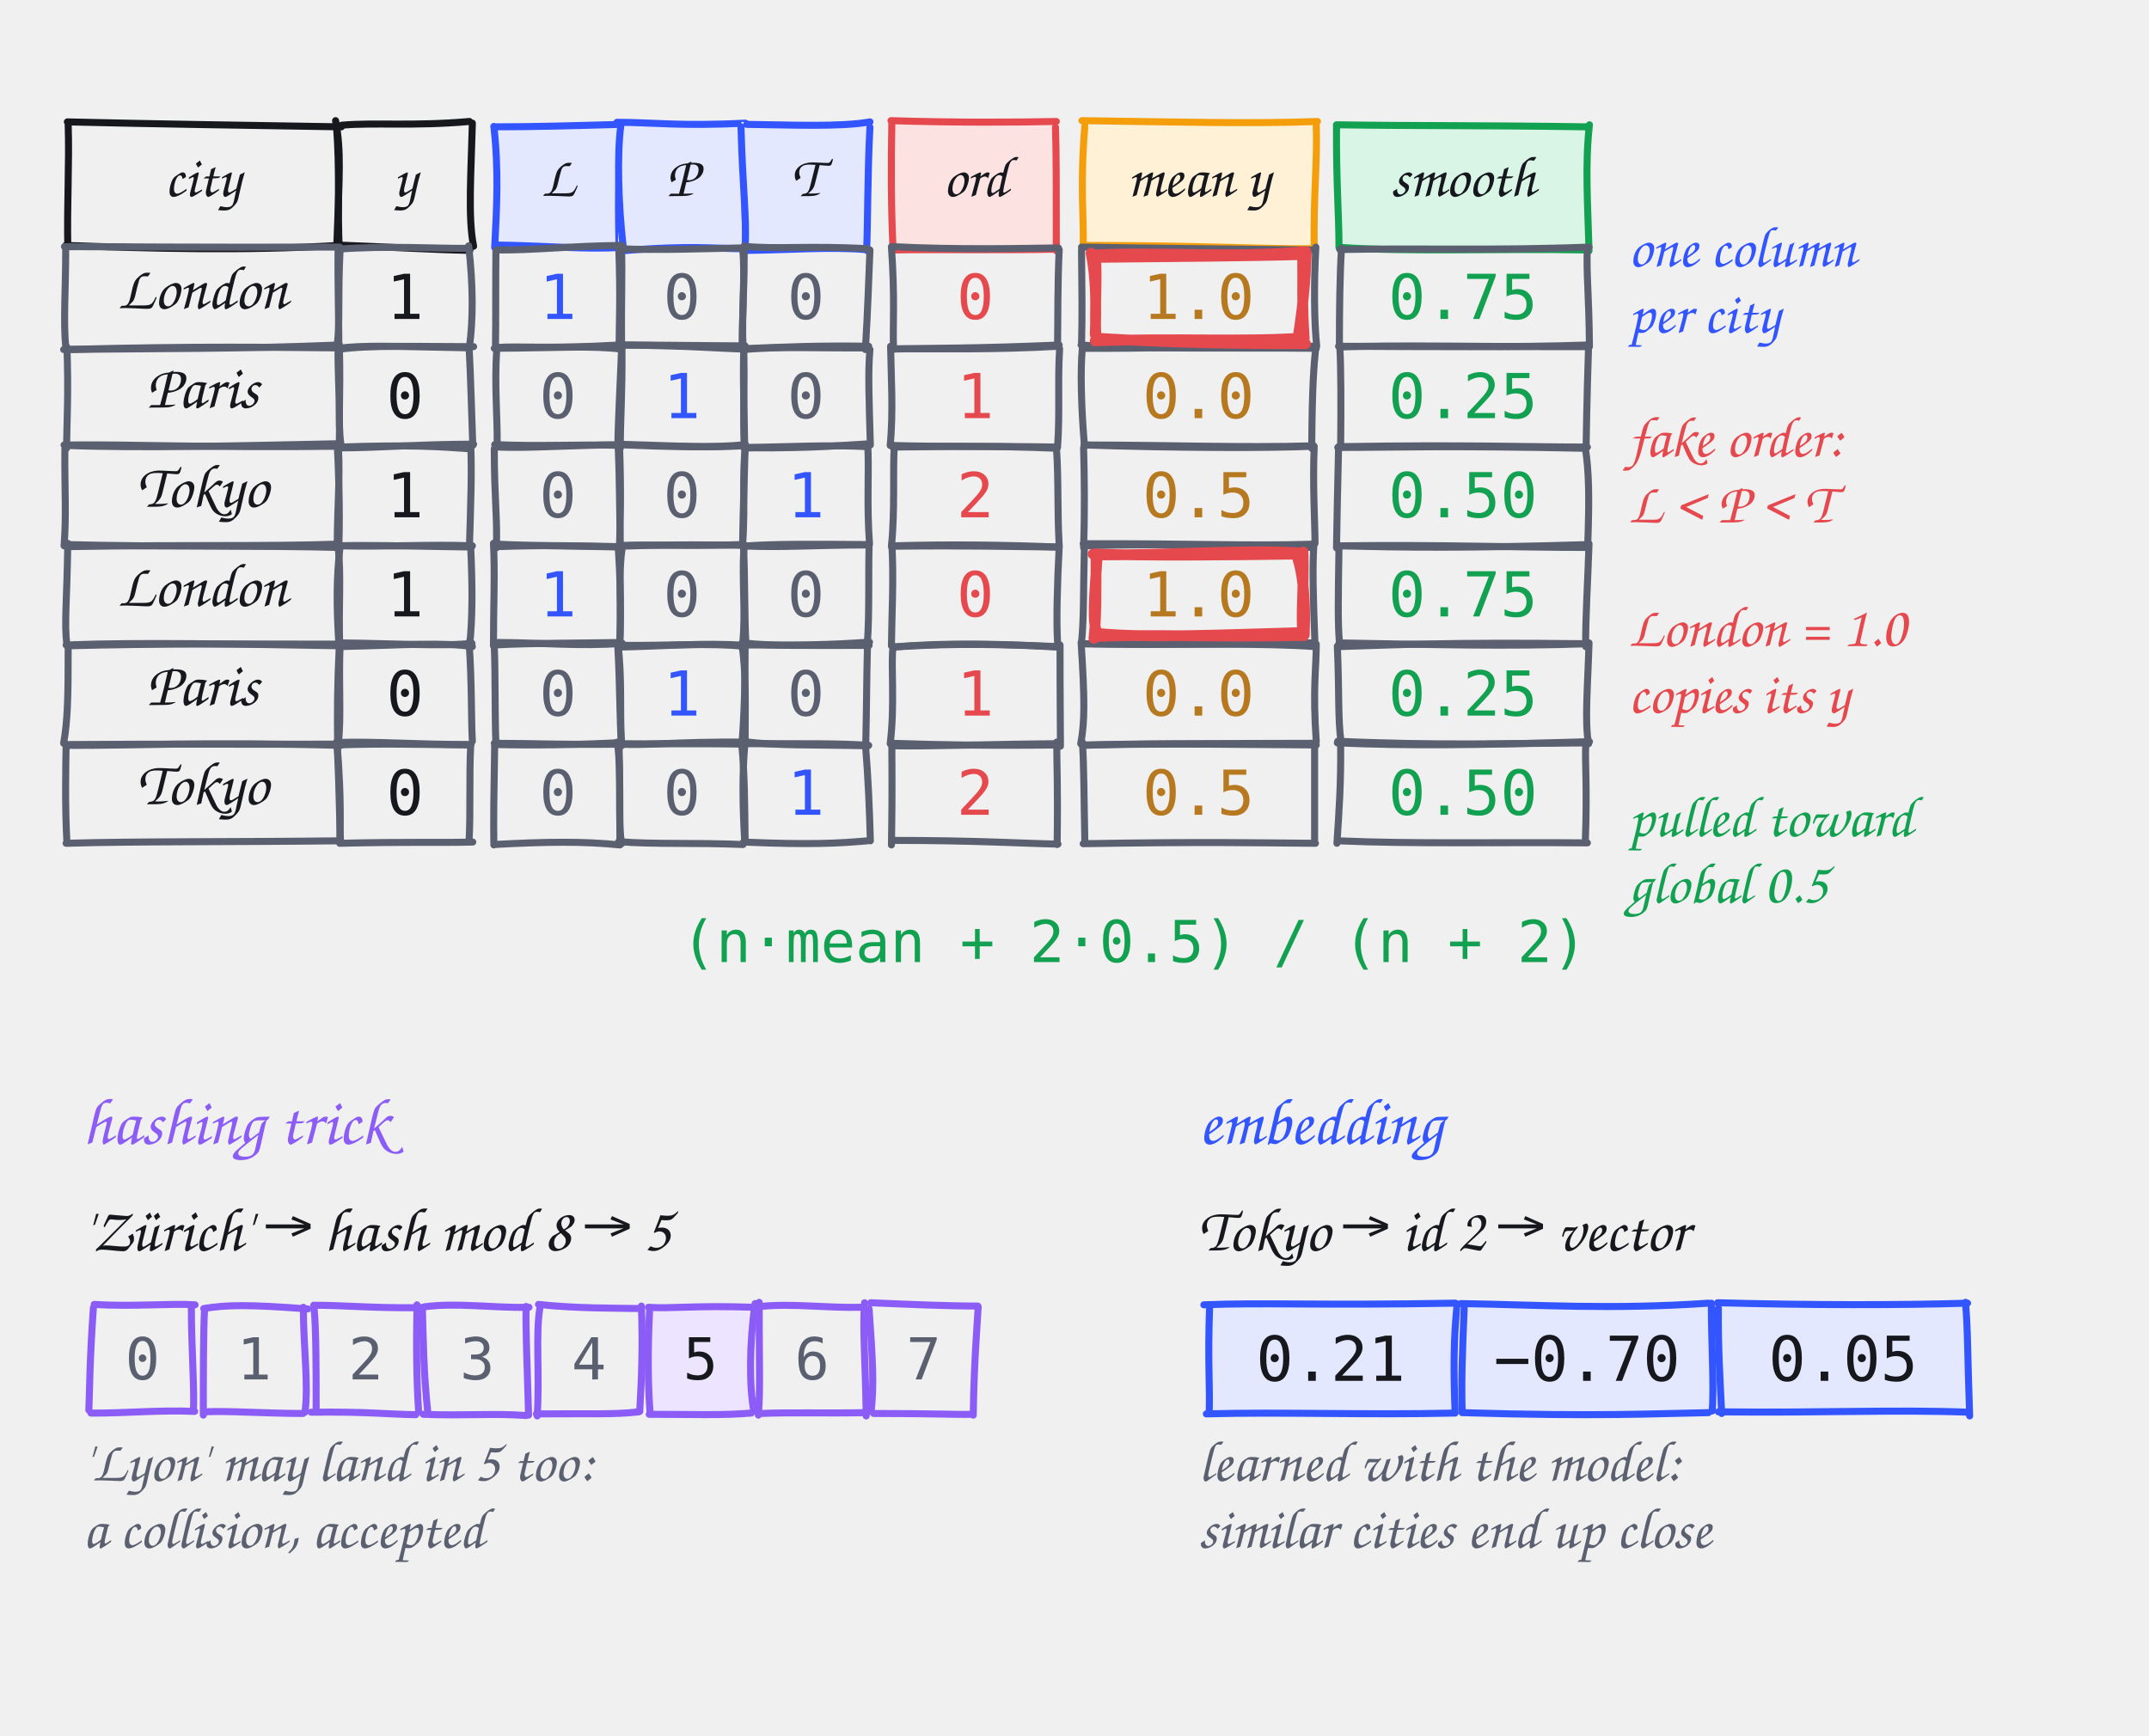
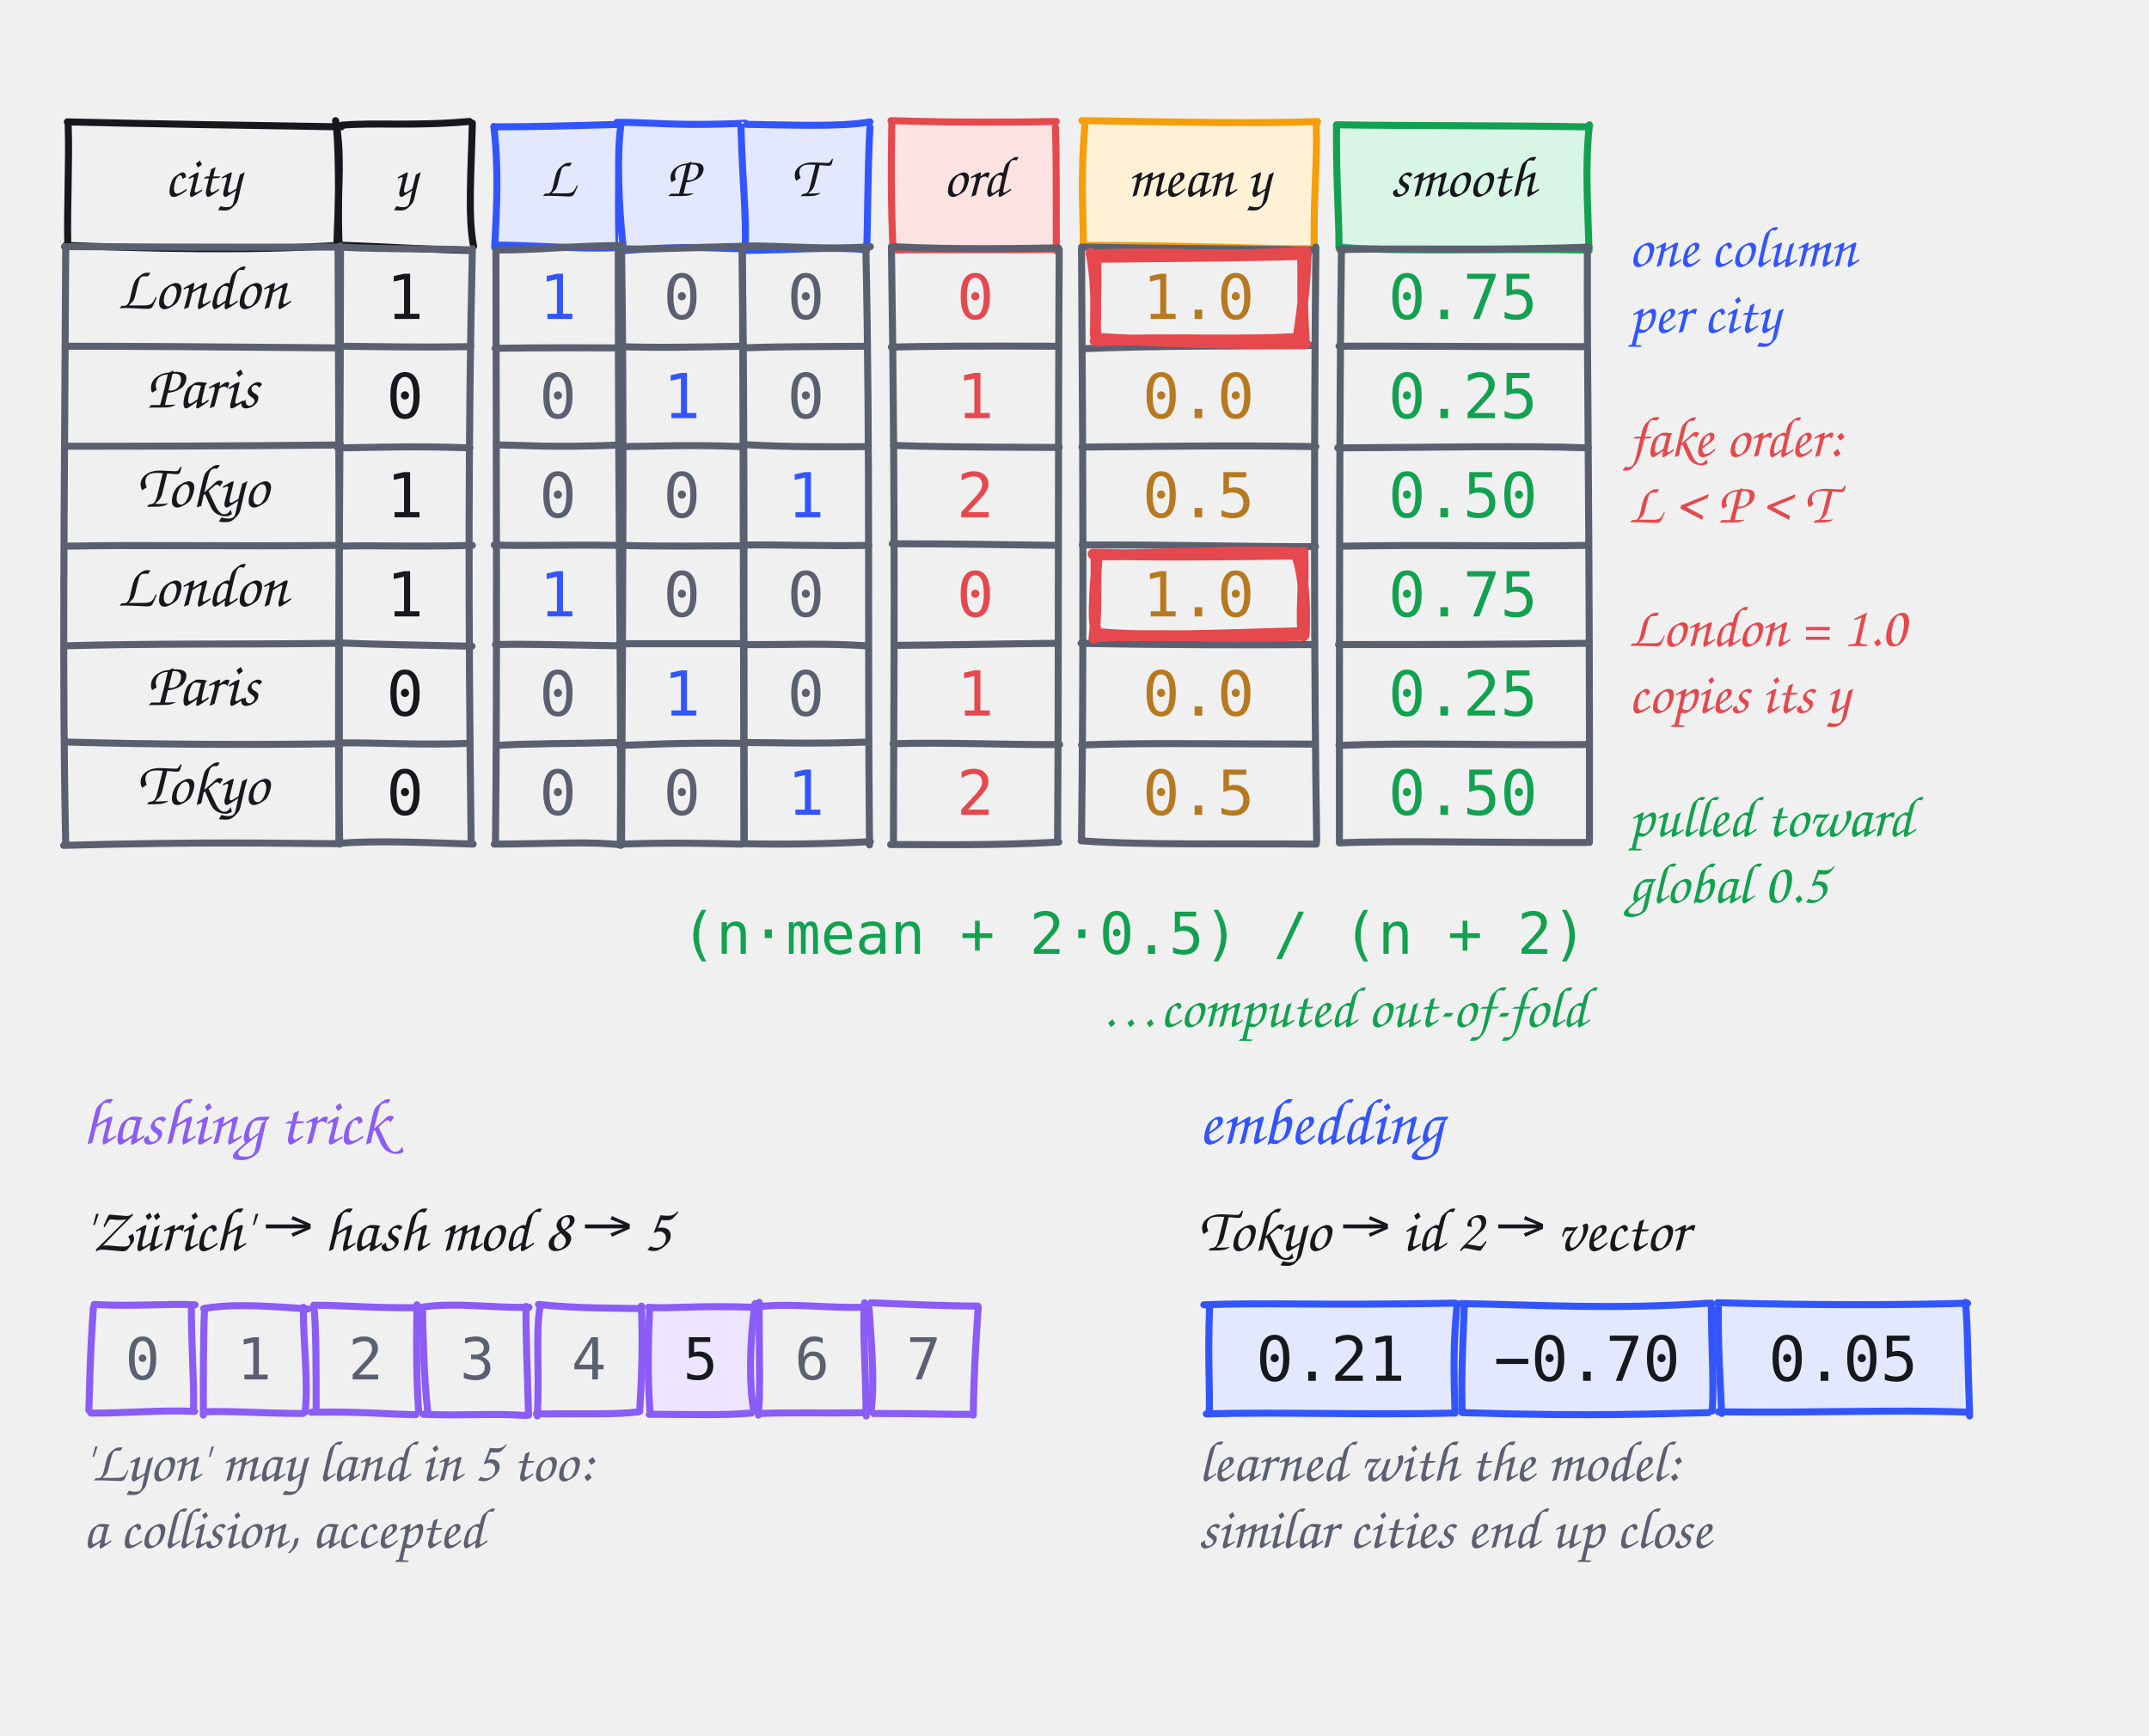
<svg xmlns="http://www.w3.org/2000/svg" viewBox="0 0 520 420" class="dg" font-family="Excalifont" data-diagram="categorical-encoding">
  <style>
.dg path{fill:none;stroke-linecap:round;stroke-linejoin:round;stroke-width:1.7}
.dg .w-thick{stroke-width:2.6}.dg .w-thin{stroke-width:1.1}
.dg text{font-family:Excalifont,'Comic Sans MS',cursive;stroke:none}.dg .t-mono{font-family:'JetBrains Mono',monospace}
.s-ink{stroke:#16181D}.s-muted{stroke:#5B6070}.s-red{stroke:#E5484D}.s-blue{stroke:#3355FF}.s-green{stroke:#12A150}.s-orange{stroke:#F59E0B}.s-violet{stroke:#8B5CF6}.s-paper{stroke:#fff}.s-hl{stroke:#FFE45C}
.f-ink{fill:#16181D!important}.f-muted{fill:#E9E3D9!important}.f-red{fill:#FDE2E2!important}.f-blue{fill:#E3E8FF!important}.f-green{fill:#D8F5E5!important}.f-orange{fill:#FFF1D6!important}.f-violet{fill:#EDE5FF!important}.f-paper{fill:#fff!important}.f-hl{fill:#FFE45C!important}
.h-red{stroke:#E5484D}.h-blue{stroke:#3355FF}.h-green{stroke:#12A150}.h-orange{stroke:#F59E0B}.h-violet{stroke:#8B5CF6}.h-hl{stroke:#FFE45C}.h-ink{stroke:#16181D}.h-muted{stroke:#9AA0AE}
.t-ink{fill:#16181D}.t-muted{fill:#5B6070}.t-red{fill:#E5484D}.t-blue{fill:#3355FF}.t-green{fill:#12A150}.t-orange{fill:#B7791F}.t-violet{fill:#8B5CF6}.t-paper{fill:#fff}
</style>
  <g data-el="0" data-step="0" style="--i:0">
    <path d="M16.3 29.5 C37.3 30, 57.3 30.3, 82.6 30.7 M81.2 29.2 C82.6 36.7, 82.1 42.2, 81.5 59.4 M81.9 59.4 C58.8 60.8, 36 60.1, 15.9 59.4 M16.4 59.7 C16.2 49.8, 16.8 39.2, 16.5 30.2" class="s-ink" pathLength="1" />
    <text x="49" y="45" font-size="14" text-anchor="middle" dominant-baseline="central" class="t t-ink">city</text>
    <path d="M82.7 30.3 C90.7 29.6, 99.8 30.6, 113.6 29.4 M114.3 29.8 C114 41.7, 113.2 52.8, 114.6 59.6 M113.7 60.6 C103.7 60.4, 94.9 59.8, 81.6 59.3 M82.1 60.6 C81.6 50, 82.3 41.8, 81.4 30.2" class="s-ink" pathLength="1" />
    <text x="98" y="45" font-size="14" text-anchor="middle" dominant-baseline="central" class="t t-ink">y</text>
-     <path d="M15.6 59.7 C30.3 59.7, 45 59.9, 82.2 59.8 M81.8 60.3 C81.7 68.5, 82 78.5, 82 83.8 M81.5 84.2 C66 84.1, 49.4 83.7, 15.4 84.6 M15.9 84 C15.3 77.5, 15.9 70.2, 15.9 60.2" class="s-muted" pathLength="1" />
+     <path d="M15.6 59.7 C30.3 59.7, 45 59.9, 82.2 59.8 M81.8 60.3 C82 113.9, 82.3 169.2, 82 203.8 M81.5 204.2 C66 204.1, 49.4 203.7, 15.4 204.6 M15.9 204 C15 163.9, 15.6 123, 15.9 60.2" class="s-muted" pathLength="1" />
+     <path d="M15.8 83.8 C32 83.8, 47.3 83.9, 82.2 84.2" class="s-muted" pathLength="1" />
+     <path d="M16.1 108 C33.3 108, 50.7 108, 82.4 107.7" class="s-muted" pathLength="1" />
+     <path d="M15.6 132.2 C34.6 131.8, 54.1 132.3, 81.8 132" class="s-muted" pathLength="1" />
+     <path d="M15.9 156.3 C37.1 155.7, 57.4 156, 81.6 155.7" class="s-muted" pathLength="1" />
+     <path d="M16.2 179.6 C38.4 180.2, 60.8 180.3, 81.9 180" class="s-muted" pathLength="1" />
    <text x="49" y="72" font-size="15" text-anchor="middle" dominant-baseline="central" class="t t-ink">London</text>
-     <path d="M81.9 60.3 C93.6 59.4, 105.6 60.2, 113.5 60.1 M113.4 59.5 C114.5 68.9, 114.5 77.4, 113.6 83.9 M114.6 83.9 C101.1 83.9, 89.5 83.5, 82.4 84.5 M81.6 83.5 C82.3 77.8, 81.7 72.2, 82.3 60.2" class="s-muted" pathLength="1" />
+     <text x="49" y="96" font-size="15" text-anchor="middle" dominant-baseline="central" class="t t-ink">Paris</text>
+     <text x="49" y="120" font-size="15" text-anchor="middle" dominant-baseline="central" class="t t-ink">Tokyo</text>
+     <text x="49" y="144" font-size="15" text-anchor="middle" dominant-baseline="central" class="t t-ink">London</text>
+     <text x="49" y="168" font-size="15" text-anchor="middle" dominant-baseline="central" class="t t-ink">Paris</text>
+     <text x="49" y="192" font-size="15" text-anchor="middle" dominant-baseline="central" class="t t-ink">Tokyo</text>
+     <path d="M82.1 59.8 C93 60.4, 105.4 60.1, 114.1 60.5 M114.3 60.2 C113.3 104.4, 113.3 148.6, 114 203.9 M114.5 204.3 C102.4 203.9, 91 203.4, 82 204.1 M82.2 204.3 C81.5 172, 82.3 141.1, 82.4 59.5" class="s-muted" pathLength="1" />
+     <path d="M82 83.8 C92.2 83.9, 101.6 84.1, 113.9 83.9" class="s-muted" pathLength="1" />
+     <path d="M81.7 108.4 C91 108.3, 99.9 107.9, 113.7 108.4" class="s-muted" pathLength="1" />
+     <path d="M82.2 132.2 C90.5 131.9, 98.2 132.4, 114.3 132" class="s-muted" pathLength="1" />
+     <path d="M82.1 155.6 C91.3 156, 100.6 156.1, 114.2 156.4" class="s-muted" pathLength="1" />
+     <path d="M81.6 179.8 C91.8 179.7, 102.3 180.4, 113.6 179.9" class="s-muted" pathLength="1" />
    <text x="98" y="72" font-size="15" text-anchor="middle" dominant-baseline="central" class="t t-ink t-mono">1</text>
-     <path d="M16.2 84.6 C37.7 84.3, 58.5 84.5, 81.8 83.5 M81.8 84.1 C81.7 90.3, 82.3 96.7, 82.1 108.3 M81.5 107.4 C57.5 107.9, 34.1 108.5, 15.8 107.8 M16.1 108.5 C16.2 101.2, 16.6 95.3, 16.2 84" class="s-muted" pathLength="1" />
-     <text x="49" y="96" font-size="15" text-anchor="middle" dominant-baseline="central" class="t t-ink">Paris</text>
-     <path d="M81.8 84.3 C88.3 83.5, 94.8 83.8, 113.6 84.2 M113.5 83.8 C113.9 91.1, 114.1 99.8, 114.4 107.8 M113.5 108.6 C106.4 108.1, 99.5 107.6, 82.2 108.2 M82.5 107.6 C81.7 102.2, 82.5 96, 82.1 83.4" class="s-muted" pathLength="1" />
    <text x="98" y="96" font-size="15" text-anchor="middle" dominant-baseline="central" class="t t-ink t-mono">0</text>
-     <path d="M15.5 107.7 C32.8 107.5, 49.8 108.4, 82.4 108 M81.9 108.5 C82.3 116, 81.6 123.7, 81.6 131.7 M81.7 131.7 C63.9 132.3, 45.7 131.8, 16.5 132.3 M15.5 132.1 C16.1 124.7, 15.6 118, 15.7 108.6" class="s-muted" pathLength="1" />
-     <text x="49" y="120" font-size="15" text-anchor="middle" dominant-baseline="central" class="t t-ink">Tokyo</text>
-     <path d="M82.4 108.4 C91.3 108.4, 102 107.5, 114.6 107.5 M113.9 107.4 C114.2 114.7, 113.9 121.7, 113.6 132.1 M114.3 132.1 C103.6 131.7, 94.1 132.4, 81.7 132.1 M82 131.8 C82.3 123.1, 81.9 113.2, 81.6 107.5" class="s-muted" pathLength="1" />
    <text x="98" y="120" font-size="15" text-anchor="middle" dominant-baseline="central" class="t t-ink t-mono">1</text>
-     <path d="M16.1 131.8 C39.2 132.4, 63.8 132, 82.1 132.5 M82.3 132.2 C81.4 139.5, 81.4 146.8, 82 155.9 M82.5 156.3 C57.9 155.9, 34 155.4, 16 156.1 M16.2 156.3 C15.5 150.5, 16.2 146, 16.4 131.5" class="s-muted" pathLength="1" />
-     <text x="49" y="144" font-size="15" text-anchor="middle" dominant-baseline="central" class="t t-ink">London</text>
-     <path d="M81.8 132.1 C88.8 131.9, 95.6 132.1, 114.1 132.4 M113.9 132.5 C114.3 141.3, 114.4 149.6, 113.6 156.5 M114.3 156.5 C106.9 155.4, 98.7 156.1, 82 156.5 M82.2 156.4 C81.9 146.8, 82.6 138.3, 81.8 132.5" class="s-muted" pathLength="1" />
    <text x="98" y="144" font-size="15" text-anchor="middle" dominant-baseline="central" class="t t-ink t-mono">1</text>
-     <path d="M16.5 156.3 C38.6 155.7, 61.4 155.9, 81.5 155.9 M82.3 155.9 C81.9 165.1, 82.6 173.6, 81.9 179.5 M81.4 180.1 C62.6 180.2, 43.9 180, 16.5 180.2 M15.4 179.9 C16.4 174.2, 16.5 168.5, 16.5 156.2" class="s-muted" pathLength="1" />
-     <text x="49" y="168" font-size="15" text-anchor="middle" dominant-baseline="central" class="t t-ink">Paris</text>
-     <path d="M82.2 155.6 C94.6 155.7, 107.2 156.5, 114.2 155.7 M113.5 155.4 C114.2 164.8, 114 174.6, 114.3 179.4 M113.6 180.3 C103.3 180.2, 92.4 179.9, 81.5 180.3 M81.7 180.4 C81.6 172.7, 81.6 166.4, 82.1 156.2" class="s-muted" pathLength="1" />
    <text x="98" y="168" font-size="15" text-anchor="middle" dominant-baseline="central" class="t t-ink t-mono">0</text>
-     <path d="M15.9 180.4 C31.8 180.5, 48.9 179.5, 82.5 180.4 M81.5 179.5 C82.3 188.7, 82.5 196.7, 82.2 203.8 M82.2 203.5 C56.7 203.8, 32.2 203.6, 16 204.1 M16.2 204.1 C15.7 195.1, 15.9 185.7, 16 180.3" class="s-muted" pathLength="1" />
-     <text x="49" y="192" font-size="15" text-anchor="middle" dominant-baseline="central" class="t t-ink">Tokyo</text>
-     <path d="M81.6 179.7 C91.1 179.4, 100.4 180.2, 114 180.2 M113.9 180.3 C113.5 188.3, 113.9 196.5, 113.5 203.6 M114.4 203.8 C106.8 204, 98.6 203.7, 82.2 204.1 M82.4 203.4 C82.1 198.5, 82.2 193.3, 81.6 180.2" class="s-muted" pathLength="1" />
    <text x="98" y="192" font-size="15" text-anchor="middle" dominant-baseline="central" class="t t-ink t-mono">0</text>
  </g>
  <g data-el="1" data-step="1" style="--i:0">
    <path d="M119.6 29.9 L150.6 29.9 L150.7 60.7 L119.9 59.8" class="f-blue" />
    <path d="M119.5 30.7 C129.5 30.7, 139.5 30.4, 150.2 30.1 M150.5 30.7 C149.9 37.5, 149.4 44.6, 149.8 60.1 M150.1 59.9 C140.9 60.4, 133 59.5, 120.2 59.3 M119.7 59.9 C120.2 50.3, 120.7 41.1, 119.5 30.6" class="s-blue" pathLength="1" />
    <text x="135" y="45" font-size="14" text-anchor="middle" dominant-baseline="central" class="t t-ink">L</text>
    <path d="M150.3 29.7 L180.4 30.3 L180.1 60.4 L149.5 59.6" class="f-blue" />
    <path d="M149.3 29.6 C157.9 29.6, 164.6 30.6, 180.3 29.8 M180.5 29.9 C180.8 38.9, 179.8 48.5, 180.6 59.6 M179.7 60.2 C173 60.2, 167.2 59.3, 150.5 60.7 M150.8 59.8 C149.6 49.3, 149.3 37.3, 150.2 30.6" class="s-blue" pathLength="1" />
    <text x="165" y="45" font-size="14" text-anchor="middle" dominant-baseline="central" class="t t-ink">P</text>
    <path d="M179.4 29.5 L210.2 30.7 L209.6 60 L180.7 59.3" class="f-blue" />
    <path d="M180.7 30.1 C190.6 30.2, 203.3 30.8, 210.5 29.5 M210.5 30.8 C209.9 41.9, 210 54.1, 209.7 60.6 M209.3 60.4 C200.8 59.7, 190.9 60.5, 180.8 60.6 M180.3 59.6 C180.7 52.7, 179.7 45.6, 179.3 30.7" class="s-blue" pathLength="1" />
    <text x="195" y="45" font-size="14" text-anchor="middle" dominant-baseline="central" class="t t-ink">T</text>
-     <path d="M120.3 60.5 C129 60.6, 138.4 59.5, 150.5 59.4 M150.4 60 C150.6 67.1, 150.3 72.9, 150.4 84 M150.4 84.5 C142.9 83.6, 135.1 84.2, 119.6 84.3 M119.9 83.5 C120 77.4, 119.9 69.5, 120 60.6" class="s-muted" pathLength="1" />
+     <path d="M120.3 60.5 C129 60.6, 138.4 59.5, 150.5 59.4 M150.4 60 C151 99.9, 150.7 138.6, 150.4 204 M150.4 204.5 C142.9 203.6, 135.1 204.2, 119.6 204.3 M119.9 203.5 C120.3 162.4, 120.1 119.5, 120 60.6" class="s-muted" pathLength="1" />
+     <path d="M119.8 84.3 C132.1 84.1, 143.5 84.2, 149.8 84.2" class="s-muted" pathLength="1" />
+     <path d="M120.1 107.7 C126.5 107.7, 133.1 108.4, 150.1 107.7" class="s-muted" pathLength="1" />
+     <path d="M119.6 131.9 C127.7 132.2, 134.6 131.8, 150.3 132" class="s-muted" pathLength="1" />
+     <path d="M119.9 156 C128.1 155.8, 136.2 156.1, 149.8 156.3" class="s-muted" pathLength="1" />
+     <path d="M120.2 180.4 C128.9 179.9, 138 180, 149.7 179.7" class="s-muted" pathLength="1" />
    <text x="135" y="72" font-size="15" text-anchor="middle" dominant-baseline="central" class="t t-blue t-mono">1</text>
-     <path d="M149.7 60.2 C159.7 60.6, 168.8 60.2, 179.5 60 M179.7 60.1 C180.4 67.1, 179.4 74.7, 179.8 84.5 M180 84.5 C173.6 84.3, 167.6 83.7, 150.4 83.5 M149.8 84 C149.8 78.7, 150.2 72, 149.7 59.4" class="s-muted" pathLength="1" />
+     <text x="135" y="96" font-size="15" text-anchor="middle" dominant-baseline="central" class="t t-muted t-mono">0</text>
+     <text x="135" y="120" font-size="15" text-anchor="middle" dominant-baseline="central" class="t t-muted t-mono">0</text>
+     <text x="135" y="144" font-size="15" text-anchor="middle" dominant-baseline="central" class="t t-blue t-mono">1</text>
+     <text x="135" y="168" font-size="15" text-anchor="middle" dominant-baseline="central" class="t t-muted t-mono">0</text>
+     <text x="135" y="192" font-size="15" text-anchor="middle" dominant-baseline="central" class="t t-muted t-mono">0</text>
+     <path d="M150.5 60.2 C157.5 60.5, 164.7 59.9, 180.2 59.6 M179.6 60.5 C179.9 104.1, 179.8 148.9, 180.1 203.5 M179.4 204.3 C170.9 204.1, 161.5 203.9, 150.4 204.3 M150.1 204.6 C150.4 167.9, 149.6 132.7, 149.6 60.6" class="s-muted" pathLength="1" />
+     <path d="M149.9 83.9 C159.2 84.2, 168.6 84, 179.8 83.8" class="s-muted" pathLength="1" />
+     <path d="M150 108.1 C158.9 108, 167.2 107.6, 179.9 108.1" class="s-muted" pathLength="1" />
+     <path d="M150.1 132 C160.6 132.3, 171.3 132.1, 180.2 132.1" class="s-muted" pathLength="1" />
+     <path d="M149.8 155.8 C160.2 155.8, 169.8 155.8, 180 155.8" class="s-muted" pathLength="1" />
+     <path d="M149.9 180.4 C156.1 180.3, 162.5 179.7, 179.9 179.9" class="s-muted" pathLength="1" />
    <text x="165" y="72" font-size="15" text-anchor="middle" dominant-baseline="central" class="t t-muted t-mono">0</text>
-     <path d="M180 59.6 C188.1 60.4, 195.6 59.4, 210 60.2 M210.5 60.5 C210.2 67.4, 210 74.8, 209.4 84.6 M209.9 84.2 C198.6 84.3, 188.5 83.8, 180.1 84.6 M179.6 83.5 C179.5 78.9, 180 74.1, 180.1 59.5" class="s-muted" pathLength="1" />
+     <text x="165" y="96" font-size="15" text-anchor="middle" dominant-baseline="central" class="t t-blue t-mono">1</text>
+     <text x="165" y="120" font-size="15" text-anchor="middle" dominant-baseline="central" class="t t-muted t-mono">0</text>
+     <text x="165" y="144" font-size="15" text-anchor="middle" dominant-baseline="central" class="t t-muted t-mono">0</text>
+     <text x="165" y="168" font-size="15" text-anchor="middle" dominant-baseline="central" class="t t-blue t-mono">1</text>
+     <text x="165" y="192" font-size="15" text-anchor="middle" dominant-baseline="central" class="t t-muted t-mono">0</text>
+     <path d="M180.5 59.5 C190.1 59.5, 200.3 60.5, 210.6 59.7 M209.5 59.6 C210.6 109.2, 209.9 157.3, 210.4 204.5 M210.6 203.7 C199.8 204.3, 188.9 204.4, 179.9 204.2 M180 204.2 C180 154.8, 180.2 104, 179.6 60.4" class="s-muted" pathLength="1" />
+     <path d="M179.7 84.2 C190.3 83.8, 201.1 83.9, 209.9 83.8" class="s-muted" pathLength="1" />
+     <path d="M180 107.6 C191.5 108.3, 202.7 108.1, 210.1 108.1" class="s-muted" pathLength="1" />
+     <path d="M179.9 131.9 C188.8 131.8, 198 132.2, 210.2 132" class="s-muted" pathLength="1" />
+     <path d="M180.2 156 C189.9 156.1, 199.5 155.6, 209.6 156.3" class="s-muted" pathLength="1" />
+     <path d="M179.6 179.7 C187.4 179.7, 195.2 180.1, 209.7 179.6" class="s-muted" pathLength="1" />
    <text x="195" y="72" font-size="15" text-anchor="middle" dominant-baseline="central" class="t t-muted t-mono">0</text>
-     <path d="M120.3 84.1 C125.8 83.7, 132 84.5, 149.8 83.5 M150.4 84.4 C150.1 92.7, 149.6 100.7, 149.5 108.2 M150.4 107.8 C140.2 107.5, 130.6 108.1, 119.7 107.6 M120.3 107.8 C120.4 100.9, 119.6 93.2, 120.2 84.5" class="s-muted" pathLength="1" />
-     <text x="135" y="96" font-size="15" text-anchor="middle" dominant-baseline="central" class="t t-muted t-mono">0</text>
-     <path d="M149.4 83.5 C160.2 83.5, 172 83.7, 180.3 83.7 M180 83.7 C179.7 91.9, 180.1 99.7, 180.2 108.3 M180.2 107.6 C172.5 108.5, 163.5 107.9, 149.4 107.5 M150.1 108.5 C150.1 101.2, 150.6 95.2, 150.5 84.6" class="s-muted" pathLength="1" />
-     <text x="165" y="96" font-size="15" text-anchor="middle" dominant-baseline="central" class="t t-blue t-mono">1</text>
-     <path d="M179.7 84.4 C189.3 84, 198 83.6, 210.2 83.8 M210.5 84.6 C210 90.1, 210.3 96.9, 210.6 107.7 M210.5 107.4 C204.3 107.7, 198.3 108.5, 180.6 108.4 M180.1 108.5 C179.7 100.1, 180.3 92.1, 179.9 83.6" class="s-muted" pathLength="1" />
    <text x="195" y="96" font-size="15" text-anchor="middle" dominant-baseline="central" class="t t-muted t-mono">0</text>
-     <path d="M120.5 108.2 C127.5 108.5, 134.7 107.9, 150.2 107.6 M149.6 108.5 C149.9 115.1, 149.9 122.9, 150.1 131.5 M149.4 132.3 C140.9 132.1, 131.5 131.9, 120.4 132.3 M120.1 132.6 C120.4 125.8, 119.6 120.5, 119.6 108.6" class="s-muted" pathLength="1" />
-     <text x="135" y="120" font-size="15" text-anchor="middle" dominant-baseline="central" class="t t-muted t-mono">0</text>
-     <path d="M149.6 107.6 C161.9 108.2, 173.5 108.3, 179.5 107.9 M180.4 107.7 C179.5 115.5, 180.4 121.9, 179.7 131.6 M180.4 132 C173.2 131.9, 165.6 131.7, 150.1 132.2 M149.9 132.1 C150 127.3, 150.4 121.3, 149.9 107.4" class="s-muted" pathLength="1" />
-     <text x="165" y="120" font-size="15" text-anchor="middle" dominant-baseline="central" class="t t-muted t-mono">0</text>
-     <path d="M179.9 108.3 C190.3 108.2, 200.3 107.6, 209.9 108.1 M210 108.1 C210.3 114.7, 209.7 122, 210.4 131.7 M210.2 131.8 C198.3 131.7, 186.5 131.6, 179.9 132.2 M179.7 131.6 C179.8 122.8, 180.2 113.7, 180.3 107.5" class="s-muted" pathLength="1" />
    <text x="195" y="120" font-size="15" text-anchor="middle" dominant-baseline="central" class="t t-blue t-mono">1</text>
-     <path d="M120.2 131.7 C128.6 132.1, 137.1 132.1, 150.4 132.4 M149.6 132.5 C150 139, 150.3 145, 150 155.8 M150 155.5 C139.3 155.7, 129.4 155.6, 119.6 156.1 M119.4 156.3 C119.4 147, 119.8 138.6, 119.4 131.5" class="s-muted" pathLength="1" />
-     <text x="135" y="144" font-size="15" text-anchor="middle" dominant-baseline="central" class="t t-blue t-mono">1</text>
-     <path d="M150.6 132 C158 131.7, 164.4 132.3, 179.5 131.8 M179.9 132 C180.3 140, 180.1 148.7, 180.5 156.2 M180.2 156.2 C170.2 155.5, 160.8 156.4, 150.2 156.6 M149.9 156.2 C150.5 147.6, 149.5 138.8, 150.6 132.4" class="s-muted" pathLength="1" />
-     <text x="165" y="144" font-size="15" text-anchor="middle" dominant-baseline="central" class="t t-muted t-mono">0</text>
-     <path d="M179.6 132.1 C188.5 132.6, 197 131.9, 209.9 131.9 M210.3 132 C210.1 139.6, 210.4 148, 209.9 155.4 M210.4 155.4 C200.9 156.1, 192.9 156.2, 179.7 156.1 M179.7 155.7 C180.5 148.5, 179.5 140.9, 180 132.5" class="s-muted" pathLength="1" />
    <text x="195" y="144" font-size="15" text-anchor="middle" dominant-baseline="central" class="t t-muted t-mono">0</text>
-     <path d="M120.5 155.5 C130.1 155.5, 140.3 156.5, 150.6 155.7 M149.5 155.6 C150.6 164.5, 149.9 171.9, 150.4 180.5 M150.6 179.7 C139.8 180.3, 128.9 180.4, 119.9 180.2 M120 180.2 C119.7 172.3, 119.9 162.9, 119.6 156.4" class="s-muted" pathLength="1" />
-     <text x="135" y="168" font-size="15" text-anchor="middle" dominant-baseline="central" class="t t-muted t-mono">0</text>
-     <path d="M150.2 156.2 C161.2 156.3, 172.6 155.6, 179.6 156.4 M179.5 155.7 C180.6 163.2, 180.3 169.9, 180.3 179.7 M180 180.1 C168.2 179.9, 156.7 180.1, 150.4 180 M150.4 180 C149.9 174.2, 150.1 167.8, 149.5 156.6" class="s-muted" pathLength="1" />
-     <text x="165" y="168" font-size="15" text-anchor="middle" dominant-baseline="central" class="t t-blue t-mono">1</text>
-     <path d="M179.9 155.6 C186.9 156.4, 193.8 156.2, 210.3 156.2 M209.9 156.5 C209.7 164, 209.7 171, 209.5 179.6 M210.2 180.4 C203.2 179.9, 195.8 180, 179.4 180 M179.5 180.5 C180.1 172.8, 180.3 165.8, 180.3 156.5" class="s-muted" pathLength="1" />
    <text x="195" y="168" font-size="15" text-anchor="middle" dominant-baseline="central" class="t t-muted t-mono">0</text>
-     <path d="M119.6 179.9 C128.9 179.9, 136.7 180.3, 150.4 180.1 M149.4 179.6 C150.5 188.5, 149.4 197.8, 150.4 204.2 M150 204.5 C141.4 203.6, 132.2 203.7, 119.5 204.4 M119.5 204.5 C119.4 197.9, 119.5 192.9, 119.7 180.3" class="s-muted" pathLength="1" />
-     <text x="135" y="192" font-size="15" text-anchor="middle" dominant-baseline="central" class="t t-muted t-mono">0</text>
-     <path d="M150.4 180.1 C156.2 180.5, 162.9 179.5, 180.5 179.6 M180.2 180.5 C179.6 187.7, 179.7 195.1, 180.2 203.6 M179.8 204.4 C168.2 203.9, 158.1 204.4, 149.7 203.7 M150 204.3 C150 195.7, 150 188.2, 149.8 180.5" class="s-muted" pathLength="1" />
-     <text x="165" y="192" font-size="15" text-anchor="middle" dominant-baseline="central" class="t t-muted t-mono">0</text>
-     <path d="M180.1 179.5 C187.8 180.5, 196.2 180.2, 210 180.5 M209.4 180 C210.1 188.5, 210.4 196.1, 210.6 203.5 M209.9 203.5 C203.2 204.1, 196 204.5, 179.9 203.8 M180.3 203.6 C180.2 195.5, 180.2 187.4, 179.5 180.4" class="s-muted" pathLength="1" />
    <text x="195" y="192" font-size="15" text-anchor="middle" dominant-baseline="central" class="t t-blue t-mono">1</text>
  </g>
  <g data-el="2" data-step="1" style="--i:1">
    <text x="394" y="62" font-size="14" text-anchor="start" dominant-baseline="central" class="t t-blue">one column</text>
    <text x="394" y="78" font-size="14" text-anchor="start" dominant-baseline="central" class="t t-blue">per city</text>
  </g>
  <g data-el="3" data-step="2" style="--i:0">
    <path d="M215.2 30 L255.4 30.2 L256.7 60.7 L215.9 59.9" class="f-red" />
    <path d="M215.6 29.2 C231 29.7, 246 29.6, 255.6 29.4 M255.4 30.8 C255.6 36.8, 255.6 45.6, 255.6 60.7 M256.1 60.3 C241.7 60.6, 227.6 60.3, 216 60.5 M216.1 60.5 C215.6 50.1, 215.6 39.5, 215.8 29.6" class="s-red" pathLength="1" />
    <text x="236" y="45" font-size="14" text-anchor="middle" dominant-baseline="central" class="t t-ink">ord</text>
-     <path d="M216.1 59.7 C231.4 60.5, 248 60.1, 256.1 60 M256.3 60.4 C255.9 68.3, 256 76.6, 255.9 83.8 M256.2 83.8 C240.3 84.7, 225.7 84.4, 215.5 84.4 M216.2 84 C216 78.4, 216.6 72.6, 215.7 59.7" class="s-muted" pathLength="1" />
+     <path d="M216.1 59.7 C231.4 60.5, 248 60.1, 256.1 60 M256.3 60.4 C256 111.3, 256.2 162.5, 255.9 203.8 M256.2 203.8 C240.3 204.7, 225.7 204.4, 215.5 204.4 M216.2 204 C216.2 168.6, 216.8 133.1, 215.7 59.7" class="s-muted" pathLength="1" />
+     <path d="M215.7 84 C225 83.8, 234.4 83.7, 255.7 83.8" class="s-muted" pathLength="1" />
+     <path d="M216.2 107.8 C224.3 108.1, 232.4 108.2, 256.3 108.3" class="s-muted" pathLength="1" />
+     <path d="M215.9 131.6 C231.7 131.6, 246.3 131.9, 256 132" class="s-muted" pathLength="1" />
+     <path d="M216.4 156.2 C230.2 156.1, 244.2 155.8, 255.8 155.7" class="s-muted" pathLength="1" />
+     <path d="M216.1 180 C229.6 179.6, 242.9 180.3, 256.4 180.2" class="s-muted" pathLength="1" />
    <text x="236" y="72" font-size="15" text-anchor="middle" dominant-baseline="central" class="t t-red t-mono">0</text>
-     <path d="M215.8 84.5 C226.3 84.2, 235.3 84.4, 256.3 83.5 M256.4 84.4 C255.9 92.2, 256.5 99.9, 255.9 108.2 M255.6 108.2 C247.6 108.1, 238.7 107.9, 216 108.2 M215.4 107.8 C216.2 99.5, 215.6 90.7, 215.5 83.8" class="s-muted" pathLength="1" />
    <text x="236" y="96" font-size="15" text-anchor="middle" dominant-baseline="central" class="t t-red t-mono">1</text>
-     <path d="M215.5 107.8 C227.2 108.2, 239.6 107.8, 255.8 108.5 M255.6 108 C256.2 115.8, 255.8 123.7, 256.3 132.1 M255.8 132.4 C244.8 132.3, 234.8 132, 216.2 132.2 M215.7 132.3 C216.6 123.3, 216 113.9, 216.4 107.8" class="s-muted" pathLength="1" />
    <text x="236" y="120" font-size="15" text-anchor="middle" dominant-baseline="central" class="t t-red t-mono">2</text>
-     <path d="M216.5 132.1 C229.8 131.7, 243.5 131.9, 255.9 132.4 M256.3 132.3 C255.8 141.6, 255.6 150.5, 255.9 155.5 M255.6 156.6 C242.3 155.8, 228.6 155.5, 216.3 156.6 M215.7 156.3 C215.8 148.4, 216.3 139.8, 215.8 131.6" class="s-muted" pathLength="1" />
    <text x="236" y="144" font-size="15" text-anchor="middle" dominant-baseline="central" class="t t-red t-mono">0</text>
-     <path d="M216.2 156.6 C225.7 156, 235.6 155.6, 256.1 156.5 M256.5 156.1 C256.5 161.5, 256.5 166.1, 256.6 180.6 M255.8 180 C240.2 180.1, 224 180.7, 216 180.5 M215.4 180 C216.6 170.4, 215.5 160.6, 216.1 156.6" class="s-muted" pathLength="1" />
    <text x="236" y="168" font-size="15" text-anchor="middle" dominant-baseline="central" class="t t-red t-mono">1</text>
-     <path d="M215.9 179.9 C227.8 180.3, 239.8 180.5, 255.6 180.3 M255.7 179.6 C255.7 185.1, 256 189.9, 255.8 204.4 M256 204.3 C246.6 204.1, 236 203.4, 216.2 203.4 M215.7 204.5 C215.8 198.9, 215.9 193.4, 215.8 180.5" class="s-muted" pathLength="1" />
    <text x="236" y="192" font-size="15" text-anchor="middle" dominant-baseline="central" class="t t-red t-mono">2</text>
  </g>
  <g data-el="4" data-step="2" style="--i:1">
    <text x="394" y="108" font-size="14" text-anchor="start" dominant-baseline="central" class="t t-red">fake order:</text>
    <text x="394" y="124" font-size="14" text-anchor="start" dominant-baseline="central" class="t t-red">L &lt; P &lt; T</text>
  </g>
  <g data-el="5" data-step="3" style="--i:0">
    <path d="M262.2 30.4 L318.7 29.9 L317.8 60.2 L261.7 59.8" class="f-orange" />
    <path d="M261.8 29.2 C283.4 29.5, 303.2 30, 318.8 29.4 M318.5 30.4 C318.8 39.3, 317.8 47.1, 318 60.2 M317.5 60.2 C304.5 60.3, 290.6 59.4, 262.8 59.4 M262.1 59.6 C262.3 52.9, 261.3 44.9, 262.5 30.5" class="s-orange" pathLength="1" />
    <text x="290" y="45" font-size="14" text-anchor="middle" dominant-baseline="central" class="t t-ink">mean y</text>
-     <path d="M261.7 59.8 C278.3 60.1, 294.5 60.2, 317.5 60.5 M318.4 59.8 C317.9 68.5, 318 78.1, 318.6 83.7 M318.5 84.3 C297.6 84.1, 276.8 84.6, 261.6 83.5 M261.7 83.5 C261.9 76.3, 261.8 70.2, 261.7 60.4" class="s-muted" pathLength="1" />
+     <path d="M261.7 59.8 C278.3 60.1, 294.5 60.2, 317.5 60.5 M318.4 59.8 C317.9 112.5, 318 166, 318.6 203.7 M318.5 204.3 C297.6 204.1, 276.8 204.6, 261.6 203.5 M261.7 203.5 C262.2 160.6, 262.1 118.7, 261.7 60.4" class="s-muted" pathLength="1" />
+     <path d="M262.1 84.4 C280.7 83.6, 299.5 83.8, 317.8 83.6" class="s-muted" pathLength="1" />
+     <path d="M261.8 108.2 C278.9 108.1, 296.6 107.7, 318.4 108.1" class="s-muted" pathLength="1" />
+     <path d="M261.9 131.9 C283.6 131.8, 305.3 132.4, 318.3 132.3" class="s-muted" pathLength="1" />
+     <path d="M261.6 155.7 C281.8 156.1, 302.4 156.1, 318.1 156" class="s-muted" pathLength="1" />
+     <path d="M261.7 180.3 C275.3 179.8, 287.8 180, 318 180.1" class="s-muted" pathLength="1" />
    <text x="290" y="72" font-size="15" text-anchor="middle" dominant-baseline="central" class="t t-orange t-mono">1.0</text>
-     <path d="M262 84.3 C275.9 84.4, 289.6 83.9, 318.5 83.8 M318.4 83.7 C317.9 89, 317.5 93.3, 317.4 108.5 M317.9 107.9 C300.1 108.4, 282.1 107.7, 262.4 107.7 M262.4 107.8 C261.6 98.4, 261.4 89.3, 261.9 84.3" class="s-muted" pathLength="1" />
    <text x="290" y="96" font-size="15" text-anchor="middle" dominant-baseline="central" class="t t-orange t-mono">0.0</text>
-     <path d="M262.3 107.7 C284.1 108.4, 306.2 108.5, 317.8 108 M318 108.1 C317.6 117, 318.2 127, 318.2 131.5 M317.7 131.7 C302.6 132.2, 287.8 131.5, 262.1 131.6 M262.2 132.5 C262.5 123.8, 262.4 115.3, 262.2 108.4" class="s-muted" pathLength="1" />
    <text x="290" y="120" font-size="15" text-anchor="middle" dominant-baseline="central" class="t t-orange t-mono">0.5</text>
-     <path d="M262.6 132.1 C281.7 131.5, 301.3 132.2, 317.5 132.5 M317.9 132.1 C317.6 137.5, 317.7 143.4, 318.2 156.3 M318.3 156.5 C305.2 155.6, 292 156.1, 261.7 155.8 M261.7 155.6 C262.3 149.4, 262.1 144.1, 262.4 132.2" class="s-muted" pathLength="1" />
    <text x="290" y="144" font-size="15" text-anchor="middle" dominant-baseline="central" class="t t-orange t-mono">1.0</text>
-     <path d="M261.9 155.8 C278.5 156.2, 293.7 155.8, 317.5 155.6 M318.5 155.9 C318.5 162, 317.6 166.7, 318.5 179.5 M318.5 180.3 C302.1 180.2, 284.6 179.9, 262.3 180.3 M261.5 180 C262.5 174.8, 262.5 169.4, 261.6 155.5" class="s-muted" pathLength="1" />
    <text x="290" y="168" font-size="15" text-anchor="middle" dominant-baseline="central" class="t t-orange t-mono">0.0</text>
-     <path d="M262.2 180.4 C275.5 179.9, 287.9 180, 318 179.9 M318.1 180.4 C318.1 185.2, 318.1 190.8, 318.1 203.6 M318.3 204.1 C304.6 204, 291.4 203.7, 262.1 204.2 M262.5 203.6 C262.3 194.3, 262.3 184.7, 261.9 179.6" class="s-muted" pathLength="1" />
    <text x="290" y="192" font-size="15" text-anchor="middle" dominant-baseline="central" class="t t-orange t-mono">0.5</text>
  </g>
  <g data-el="6" data-step="3" style="--i:1">
    <path d="M264.5 61.7 C280.9 60.9, 298 62.5, 316 60.9 M264.9 62.3 C284.1 62.1, 301.9 62, 315.5 61.6 M316.1 61.3 C315.9 65.7, 315.7 71.3, 314.1 81.7 M315.2 62 C315.3 67.7, 315 73.6, 315.6 81.9 M315.9 83.2 C298.2 83.2, 282.9 82.9, 266.1 81.9 M315.4 81.8 C300.5 82.8, 284.9 81.8, 265 82.5 M265 80.9 C265.3 74.3, 265.2 66.9, 264 61.3 M265.2 82 C264.8 73.8, 265.6 66.7, 265 61.7" class="s-red w-thick" pathLength="1" />
    <path d="M265.4 134.3 C283.4 134.4, 300.7 133, 314.3 133.8 M264.5 134.1 C279.6 134.5, 292.9 134.4, 314.5 134.1 M313.9 134.8 C315.1 138.4, 316 144.5, 315.6 153.7 M315.3 133.6 C315.6 142.2, 314.6 149.9, 315.4 153.9 M314.9 153.1 C296.4 153.6, 277.5 154.5, 265.6 153.3 M315.1 153.8 C295.1 154.3, 276.4 153.4, 264.8 154.1 M265.4 152.9 C264.3 150.6, 264.8 144.6, 265.5 134.7 M264.7 154.5 C265.3 149.1, 265.2 143.9, 265.2 134.4" class="s-red w-thick" pathLength="1" />
    <text x="394" y="153.9" font-size="14" text-anchor="start" dominant-baseline="central" class="t t-red">London = 1.0</text>
    <text x="394" y="170" font-size="14" text-anchor="start" dominant-baseline="central" class="t t-red">copies its y</text>
  </g>
  <g data-el="7" data-step="4" style="--i:0">
    <path d="M323.6 29.9 L384.3 30 L383.4 59.7 L323.5 60.3" class="f-green" />
    <path d="M323.7 30.2 C342 30.5, 357.8 30.3, 384.1 30.7 M384.6 30.2 C383.5 40, 384.2 49.2, 384.5 60.7 M383.8 60.5 C363.2 60.1, 340.5 61, 324.7 59.9 M324 59.9 C324 51.8, 323.3 44.2, 323.4 30.2" class="s-green" pathLength="1" />
    <text x="354" y="45" font-size="14" text-anchor="middle" dominant-baseline="central" class="t t-ink">smooth</text>
-     <path d="M324.2 60.4 C342.8 60, 361.1 60.7, 384.5 59.8 M384.1 59.9 C383.8 66, 384.5 71.1, 384.6 83.9 M383.9 83.9 C361.1 84, 337.6 83.4, 324.1 84 M324.1 83.6 C324.1 75, 324.2 66.8, 324.6 60.1" class="s-muted" pathLength="1" />
+     <path d="M324.2 60.4 C342.8 60, 361.1 60.7, 384.5 59.8 M384.1 59.9 C384 93.9, 384.7 127.1, 384.6 203.9 M383.9 203.9 C361.1 204, 337.6 203.4, 324.1 204 M324.1 203.6 C324.1 150.7, 324.1 98.3, 324.6 60.1" class="s-muted" pathLength="1" />
+     <path d="M324 83.8 C336.5 83.7, 348.2 83.9, 383.7 83.9" class="s-muted" pathLength="1" />
+     <path d="M323.7 108.4 C346.6 108.3, 369.1 107.8, 384.3 108.4" class="s-muted" pathLength="1" />
+     <path d="M324.2 132.2 C345.4 131.8, 366.1 132.3, 384 132" class="s-muted" pathLength="1" />
+     <path d="M323.9 156 C343.5 156, 363.8 156, 383.8 155.7" class="s-muted" pathLength="1" />
+     <path d="M324 180.4 C341.8 179.7, 359.7 180.4, 383.7 180.2" class="s-muted" pathLength="1" />
    <text x="354" y="72" font-size="15" text-anchor="middle" dominant-baseline="central" class="t t-green t-mono">0.75</text>
-     <path d="M323.9 83.8 C345.9 83.9, 367.3 84.1, 384 83.5 M384.4 83.5 C384.2 89.6, 384 96.1, 383.8 107.8 M384.1 108.2 C369.2 108.2, 355.5 107.6, 324.3 108.1 M324.4 108.1 C324.5 98.7, 324.5 88.7, 324.2 84.1" class="s-muted" pathLength="1" />
    <text x="354" y="96" font-size="15" text-anchor="middle" dominant-baseline="central" class="t t-green t-mono">0.25</text>
-     <path d="M323.7 108.3 C337 108.3, 349.5 107.8, 383.5 108.5 M383.6 108.3 C384.5 114.4, 384.6 120, 384.2 131.6 M384.3 132.5 C366.5 132.5, 349.4 131.8, 324.6 132.1 M323.4 132.6 C323.5 126, 323.6 121.5, 323.9 108.1" class="s-muted" pathLength="1" />
    <text x="354" y="120" font-size="15" text-anchor="middle" dominant-baseline="central" class="t t-green t-mono">0.50</text>
-     <path d="M324.5 132.1 C339.1 132.5, 355.1 132.7, 384.4 131.8 M384.5 131.6 C384.2 141, 383.6 149.9, 383.7 156.5 M384.2 155.8 C364.9 156.5, 346.5 156, 324 155.6 M324.1 155.5 C323.7 150.6, 323.8 145.3, 324 132.3" class="s-muted" pathLength="1" />
    <text x="354" y="144" font-size="15" text-anchor="middle" dominant-baseline="central" class="t t-green t-mono">0.75</text>
-     <path d="M323.9 156.5 C337.1 156.1, 349.6 155.4, 383.8 155.8 M384.5 155.6 C384.2 166, 383.4 174.9, 384.4 180 M383.9 179.8 C365.6 179.9, 348 180.5, 323.7 179.4 M324.5 179.6 C323.7 174, 324.1 167.6, 323.6 156.4" class="s-muted" pathLength="1" />
    <text x="354" y="168" font-size="15" text-anchor="middle" dominant-baseline="central" class="t t-green t-mono">0.25</text>
-     <path d="M323.6 179.8 C340.3 180.5, 355.9 180.4, 384.6 179.5 M383.7 180.4 C383.5 184.8, 384.1 190.4, 383.6 203.9 M384.1 204 C362.9 203.8, 341.9 204.3, 323.9 203.5 M323.5 204.1 C324 196.6, 324.5 189.6, 324.4 180.4" class="s-muted" pathLength="1" />
    <text x="354" y="192" font-size="15" text-anchor="middle" dominant-baseline="central" class="t t-green t-mono">0.50</text>
  </g>
  <g data-el="8" data-step="4" style="--i:1">
    <text x="394" y="199.9" font-size="14" text-anchor="start" dominant-baseline="central" class="t t-green">pulled toward</text>
    <text x="394" y="216" font-size="14" text-anchor="start" dominant-baseline="central" class="t t-green">global 0.5</text>
  </g>
  <g data-el="9" data-step="4" style="--i:2">
-     <text x="384" y="228" font-size="14" text-anchor="end" dominant-baseline="central" class="t t-green t-mono">(n·mean + 2·0.5) / (n + 2)</text>
+     <text x="384" y="226" font-size="14" text-anchor="end" dominant-baseline="central" class="t t-green t-mono">(n·mean + 2·0.5) / (n + 2)</text>
+     <text x="384" y="246" font-size="14" text-anchor="end" dominant-baseline="central" class="t t-green">…computed out-of-fold</text>
  </g>
  <g data-el="10" data-step="5" style="--i:0">
    <text x="20" y="274" font-size="16" text-anchor="start" dominant-baseline="central" class="t t-violet t-bold">hashing trick</text>
    <text x="20" y="300" font-size="15" text-anchor="start" dominant-baseline="central" class="t t-ink">'Zürich' → hash mod 8 → 5</text>
    <path d="M22.8 315.7 C31.9 316.3, 41.4 315.4, 47.2 315.8 M46.3 316.3 C46.3 325.8, 47.1 337.1, 46.8 341.3 M47.1 341.6 C38.8 341.2, 29.6 342.1, 22 342 M21.5 341.3 C21.7 336.1, 21.7 329.1, 22.6 316.5" class="s-violet" pathLength="1" />
    <text x="34.5" y="329" font-size="14" text-anchor="middle" dominant-baseline="central" class="t t-muted t-mono">0</text>
    <path d="M49.3 316.7 C54.8 315.8, 60.1 315.7, 74.5 316.8 M73.4 316.4 C73.4 325.9, 74.7 335, 73.8 341.8 M73.3 342.1 C64.3 342.1, 54.8 341.4, 49.6 341.7 M49.2 342.5 C49.2 333, 49.2 322.5, 49.5 316.7" class="s-violet" pathLength="1" />
    <text x="61.5" y="329" font-size="14" text-anchor="middle" dominant-baseline="central" class="t t-muted t-mono">1</text>
    <path d="M75.9 315.9 C83.1 315.9, 89.8 316.6, 100.9 316.5 M100.9 315.8 C100.7 325.4, 100.8 334.6, 101.3 341.7 M100.6 342.4 C94.1 342.3, 88 341.6, 75.3 341.8 M76.5 341.6 C76.5 331.2, 76.5 321.7, 76 316.6" class="s-violet" pathLength="1" />
    <text x="88.5" y="329" font-size="14" text-anchor="middle" dominant-baseline="central" class="t t-muted t-mono">2</text>
    <path d="M102.6 316.3 C110.5 315.2, 119.1 316.6, 128 316.4 M127.3 316.2 C127.2 322.1, 127.5 328.8, 127.9 342.5 M127.3 342.6 C119.7 342, 112.3 342.7, 102.4 342.3 M103.5 341.7 C102.5 332.4, 102.4 323.7, 102.2 316.4" class="s-violet" pathLength="1" />
    <text x="115.5" y="329" font-size="14" text-anchor="middle" dominant-baseline="central" class="t t-muted t-mono">3</text>
    <path d="M130.3 315.7 C138.9 316.7, 149.8 316.6, 154.5 316.7 M155.2 316.1 C155.6 326, 155.2 334.3, 154.8 341.6 M154.6 341.7 C148.6 342.4, 143.9 342.1, 129.8 342.2 M130 342.7 C130.6 332.3, 129.6 323.1, 130.6 316.8" class="s-violet" pathLength="1" />
    <text x="142.5" y="329" font-size="14" text-anchor="middle" dominant-baseline="central" class="t t-muted t-mono">4</text>
    <path d="M156.9 316.4 L181.2 316.6 L182.3 341.9 L156.4 342.4" class="f-violet" />
    <path d="M156.9 316.4 C162.3 316.8, 168 315.9, 182.5 316.4 M182.7 315.5 C181.3 325.4, 181.3 335.6, 182.4 341.5 M181.8 342 C175 342.6, 167.1 342.3, 157.1 342.3 M157.3 341.8 C156.5 332.1, 157 320.8, 157.2 316.7" class="s-violet" pathLength="1" />
    <text x="169.5" y="329" font-size="14" text-anchor="middle" dominant-baseline="central" class="t t-ink t-mono">5</text>
    <path d="M184.1 316.2 C191.6 315.4, 199.7 316.6, 208.6 316.4 M209.2 315.3 C208.7 321.8, 209.4 328.9, 209.6 342.7 M209.8 341.9 C199.4 342.1, 191.2 341.8, 184.1 342.1 M183.5 342.5 C184 336.7, 183.7 330.2, 183.7 315.2" class="s-violet" pathLength="1" />
    <text x="196.5" y="329" font-size="14" text-anchor="middle" dominant-baseline="central" class="t t-muted t-mono">6</text>
    <path d="M210.7 315.3 C220 315.7, 229.4 316.1, 236.6 316.1 M236.7 316.3 C236.3 322.8, 235.7 330.1, 235.5 342.5 M235.5 342.3 C230.8 342.4, 226 342.1, 211.4 342.1 M210.8 341.6 C211.5 335, 211.2 329.5, 210.3 316.8" class="s-violet" pathLength="1" />
    <text x="223.5" y="329" font-size="14" text-anchor="middle" dominant-baseline="central" class="t t-muted t-mono">7</text>
    <text x="20" y="355.9" font-size="14" text-anchor="start" dominant-baseline="central" class="t t-muted">'Lyon' may land in 5 too:</text>
    <text x="20" y="372.1" font-size="14" text-anchor="start" dominant-baseline="central" class="t t-muted">a collision, accepted</text>
  </g>
  <g data-el="11" data-step="5" style="--i:1">
    <text x="290" y="274" font-size="16" text-anchor="start" dominant-baseline="central" class="t t-blue t-bold">embedding</text>
    <text x="290" y="300" font-size="15" text-anchor="start" dominant-baseline="central" class="t t-ink">Tokyo → id 2 → vector</text>
    <path d="M291.3 315.9 L351.9 315.6 L351.4 342.2 L292.2 342.5" class="f-blue" />
    <path d="M291.3 315.8 C305.7 315.2, 318.2 316, 352.2 315.4 M352.6 315.6 C351.7 324, 351.7 332.1, 352.1 341.9 M352.1 342 C330.5 342.5, 309.9 341.7, 291.9 342.2 M292.6 342.1 C292.8 335, 292.2 329.4, 292.7 316.3" class="s-blue" pathLength="1" />
    <text x="322" y="329" font-size="15" text-anchor="middle" dominant-baseline="central" class="t t-ink t-mono">0.21</text>
    <path d="M353.3 316.1 L414.7 315.8 L414.1 341.6 L354.1 342.6" class="f-blue" />
    <path d="M353.5 315.5 C372.6 315.8, 390 317, 413.4 315.4 M414.1 315.4 C414.1 325.7, 414.8 335.8, 414.3 341.5 M413.4 341.9 C401.2 342.1, 386.8 342.9, 353.8 341.9 M353.8 341.3 C353.6 334.4, 353.8 328.4, 354.3 316.5" class="s-blue" pathLength="1" />
    <text x="384" y="329" font-size="15" text-anchor="middle" dominant-baseline="central" class="t t-ink t-mono">−0.70</text>
    <path d="M415.3 316.3 L475.8 315.9 L475.2 342.6 L415.9 342.8" class="f-blue" />
    <path d="M415.6 315.3 C437.9 315.9, 460.3 315.9, 476.1 315.4 M475.6 315.2 C476.2 322.1, 476.1 329.2, 476.6 342.7 M476.4 341.8 C458.2 341.1, 441.4 342, 415.8 341.7 M416.6 342.1 C416.2 333.8, 415.7 325.8, 415.8 316.6" class="s-blue" pathLength="1" />
    <text x="446" y="329" font-size="15" text-anchor="middle" dominant-baseline="central" class="t t-ink t-mono">0.05</text>
    <text x="290" y="355.9" font-size="14" text-anchor="start" dominant-baseline="central" class="t t-muted">learned with the model:</text>
    <text x="290" y="372.1" font-size="14" text-anchor="start" dominant-baseline="central" class="t t-muted">similar cities end up close</text>
  </g>
</svg>
